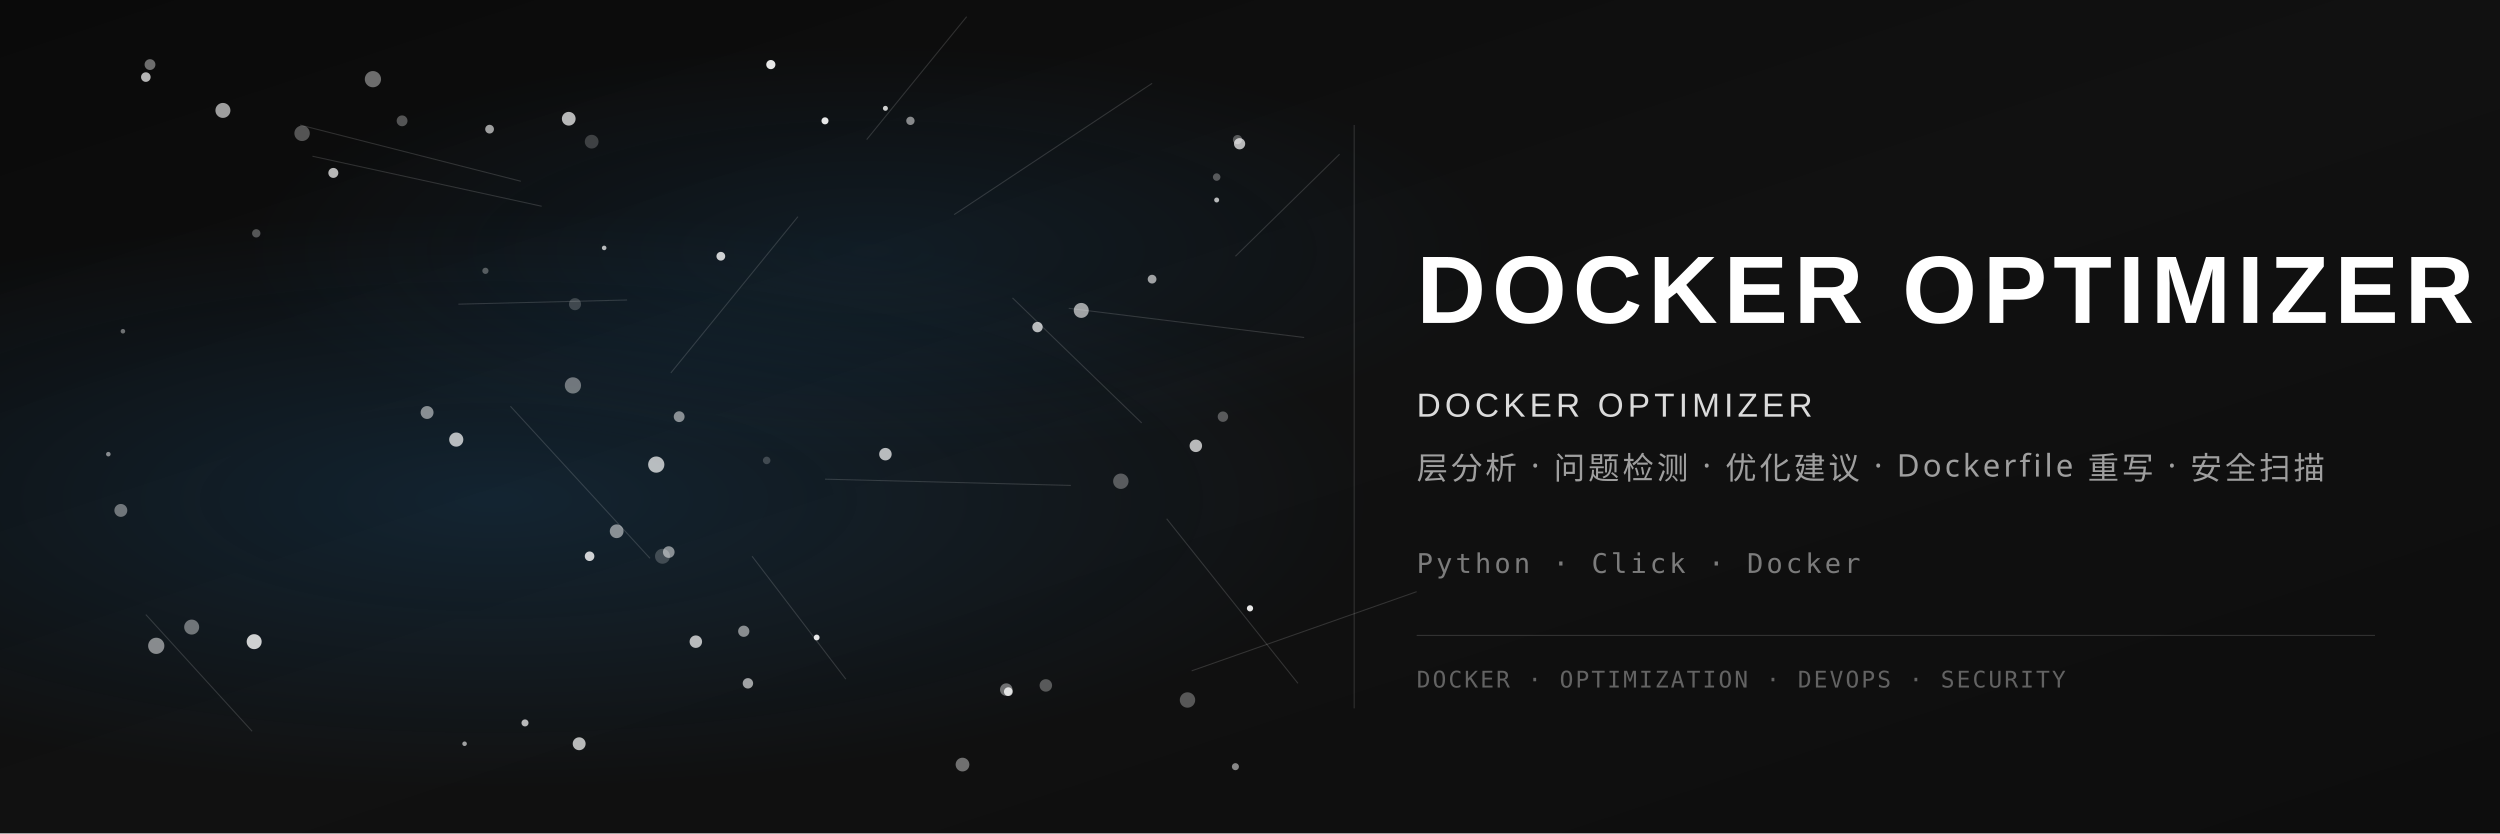
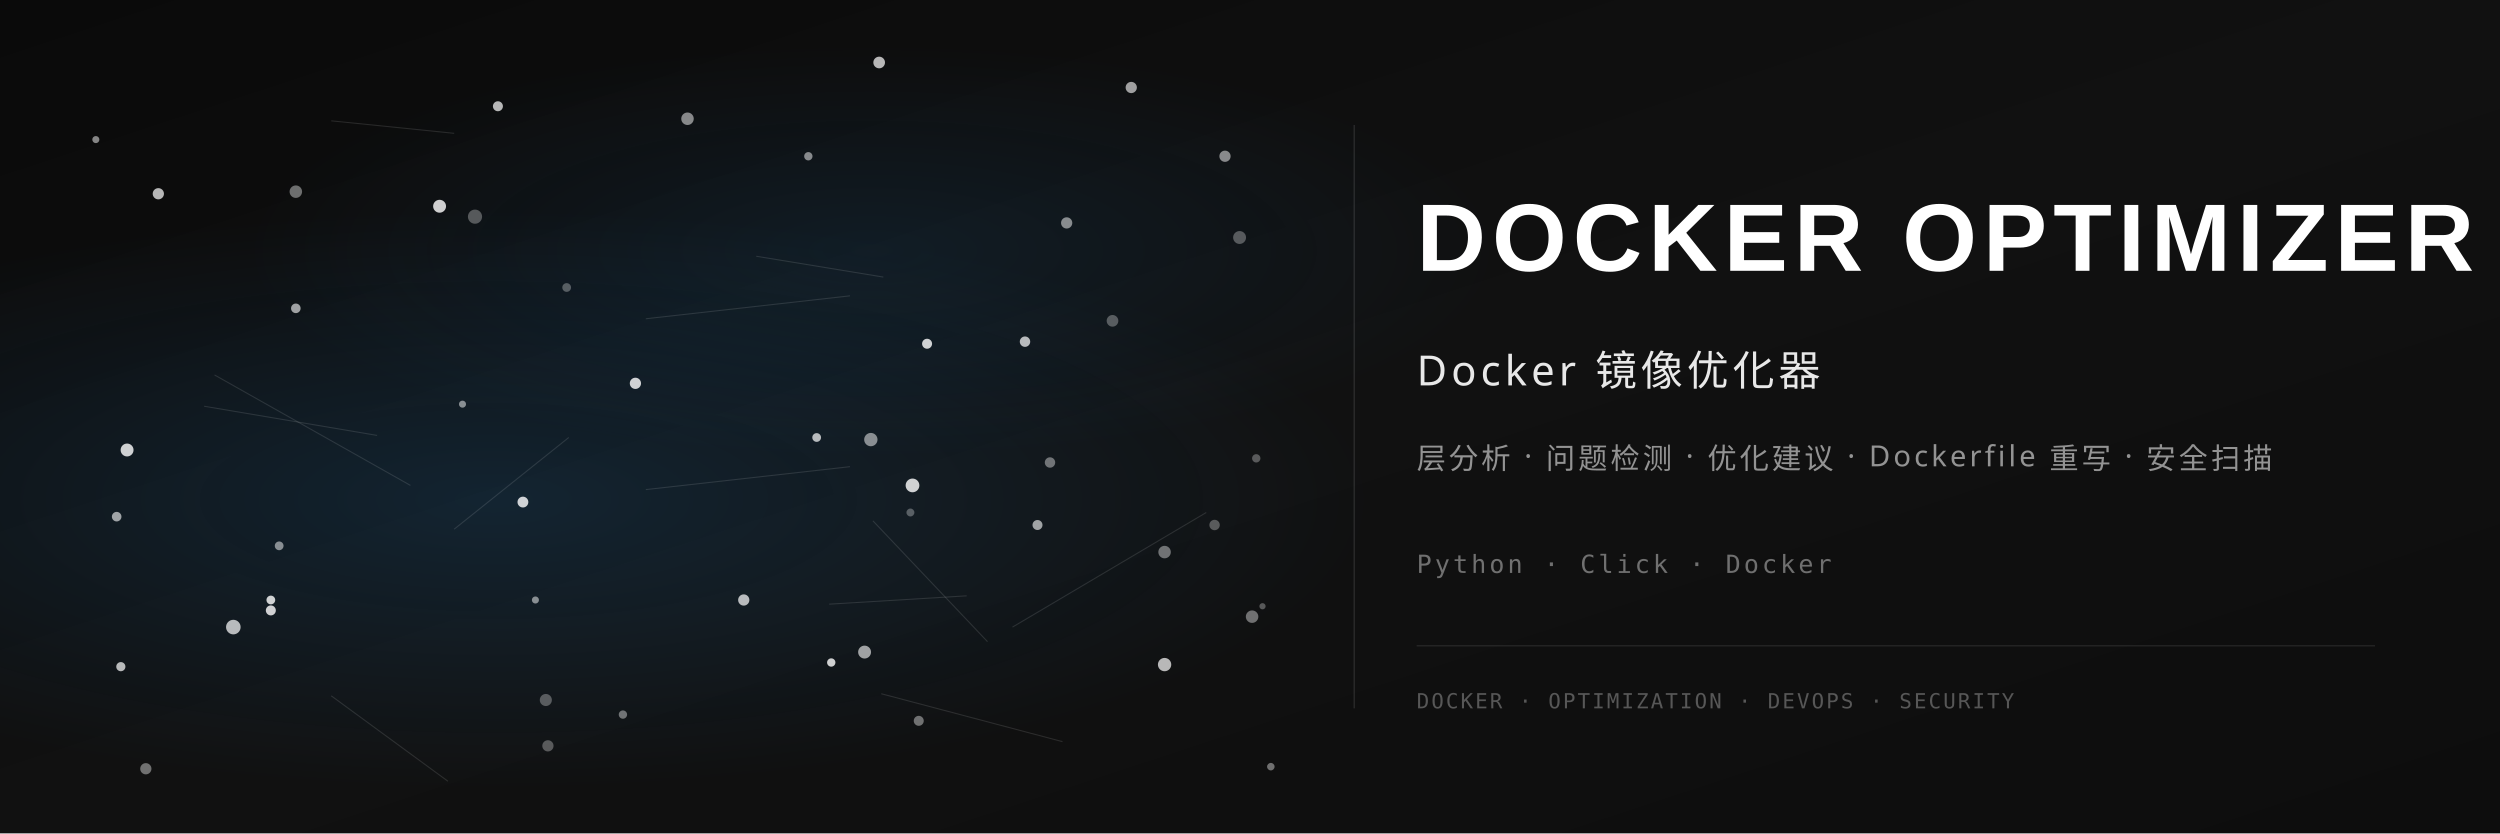
<svg xmlns="http://www.w3.org/2000/svg" viewBox="0 0 1200 400" width="1200" height="400">
  <defs>
    <linearGradient id="bg" x1="0%" y1="0%" x2="100%" y2="100%">
      <stop offset="0%" style="stop-color:#0a0a0a" />
      <stop offset="50%" style="stop-color:#111111" />
      <stop offset="100%" style="stop-color:#0d0d0d" />
    </linearGradient>
    <radialGradient id="glow1" cx="20%" cy="60%" r="35%">
      <stop offset="0%" style="stop-color:#2496ED;stop-opacity:0.15" />
      <stop offset="100%" style="stop-color:#2496ED;stop-opacity:0" />
    </radialGradient>
    <radialGradient id="glow2" cx="35%" cy="30%" r="25%">
      <stop offset="0%" style="stop-color:#2496ED;stop-opacity:0.1" />
      <stop offset="100%" style="stop-color:#2496ED;stop-opacity:0" />
    </radialGradient>
  </defs>
  <rect width="1200" height="400" fill="url(#bg)" />
  <rect width="1200" height="400" fill="url(#glow1)" />
  <rect width="1200" height="400" fill="url(#glow2)" />
-   <circle cx="595" cy="69" r="2.7" fill="white" opacity="0.7" />
-   <circle cx="223" cy="357" r="1.1" fill="white" opacity="0.6" />
-   <circle cx="205" cy="198" r="3.1" fill="white" opacity="0.5" />
-   <circle cx="92" cy="301" r="3.6" fill="white" opacity="0.4" />
-   <circle cx="392" cy="306" r="1.4" fill="white" opacity="0.9" />
-   <circle cx="584" cy="96" r="1.2" fill="white" opacity="0.7" />
-   <circle cx="553" cy="134" r="2.1" fill="white" opacity="0.6" />
-   <circle cx="346" cy="123" r="2.1" fill="white" opacity="0.8" />
-   <circle cx="396" cy="58" r="1.7" fill="white" opacity="0.9" />
-   <circle cx="584" cy="85" r="1.8" fill="white" opacity="0.3" />
-   <circle cx="235" cy="62" r="2.1" fill="white" opacity="0.6" />
-   <circle cx="462" cy="367" r="3.3" fill="white" opacity="0.4" />
-   <circle cx="519" cy="149" r="3.6" fill="white" opacity="0.6" />
-   <circle cx="58" cy="245" r="3.1" fill="white" opacity="0.4" />
-   <circle cx="290" cy="119" r="1.1" fill="white" opacity="0.7" />
-   <circle cx="587" cy="200" r="2.5" fill="white" opacity="0.3" />
-   <circle cx="122" cy="308" r="3.6" fill="white" opacity="0.8" />
-   <circle cx="70" cy="37" r="2.3" fill="white" opacity="0.7" />
-   <circle cx="107" cy="53" r="3.6" fill="white" opacity="0.6" />
-   <circle cx="75" cy="310" r="3.9" fill="white" opacity="0.5" />
-   <circle cx="219" cy="211" r="3.4" fill="white" opacity="0.7" />
-   <circle cx="273" cy="57" r="3.3" fill="white" opacity="0.7" />
-   <circle cx="437" cy="58" r="2.0" fill="white" opacity="0.5" />
-   <circle cx="357" cy="303" r="2.7" fill="white" opacity="0.5" />
-   <circle cx="334" cy="308" r="3.0" fill="white" opacity="0.7" />
-   <circle cx="600" cy="292" r="1.5" fill="white" opacity="0.9" />
-   <circle cx="483" cy="331" r="3.0" fill="white" opacity="0.4" />
-   <circle cx="284" cy="68" r="3.3" fill="white" opacity="0.2" />
-   <circle cx="574" cy="214" r="3.0" fill="white" opacity="0.7" />
-   <circle cx="370" cy="31" r="2.2" fill="white" opacity="0.9" />
-   <circle cx="252" cy="347" r="1.7" fill="white" opacity="0.7" />
-   <circle cx="368" cy="221" r="1.8" fill="white" opacity="0.2" />
-   <circle cx="318" cy="267" r="3.6" fill="white" opacity="0.2" />
-   <circle cx="193" cy="58" r="2.6" fill="white" opacity="0.3" />
-   <circle cx="278" cy="357" r="3.1" fill="white" opacity="0.7" />
-   <circle cx="594" cy="67" r="2.2" fill="white" opacity="0.3" />
-   <circle cx="502" cy="329" r="3.0" fill="white" opacity="0.3" />
-   <circle cx="72" cy="31" r="2.6" fill="white" opacity="0.4" />
-   <circle cx="59" cy="159" r="1.1" fill="white" opacity="0.4" />
-   <circle cx="275" cy="185" r="3.9" fill="white" opacity="0.4" />
-   <circle cx="326" cy="200" r="2.6" fill="white" opacity="0.5" />
-   <circle cx="593" cy="368" r="1.7" fill="white" opacity="0.5" />
-   <circle cx="538" cy="231" r="3.7" fill="white" opacity="0.3" />
-   <circle cx="179" cy="38" r="3.9" fill="white" opacity="0.4" />
-   <circle cx="321" cy="265" r="2.8" fill="white" opacity="0.5" />
-   <circle cx="296" cy="255" r="3.3" fill="white" opacity="0.5" />
-   <circle cx="52" cy="218" r="1.1" fill="white" opacity="0.5" />
-   <circle cx="123" cy="112" r="2.0" fill="white" opacity="0.3" />
-   <circle cx="498" cy="157" r="2.5" fill="white" opacity="0.7" />
-   <circle cx="359" cy="328" r="2.5" fill="white" opacity="0.6" />
-   <circle cx="145" cy="64" r="3.7" fill="white" opacity="0.3" />
-   <circle cx="283" cy="267" r="2.3" fill="white" opacity="0.8" />
-   <circle cx="233" cy="130" r="1.5" fill="white" opacity="0.3" />
-   <circle cx="425" cy="52" r="1.2" fill="white" opacity="0.8" />
-   <circle cx="425" cy="218" r="3.0" fill="white" opacity="0.7" />
-   <circle cx="160" cy="83" r="2.4" fill="white" opacity="0.7" />
-   <circle cx="276" cy="146" r="2.9" fill="white" opacity="0.2" />
-   <circle cx="570" cy="336" r="3.7" fill="white" opacity="0.3" />
-   <circle cx="315" cy="223" r="3.9" fill="white" opacity="0.7" />
-   <circle cx="484" cy="332" r="2.1" fill="white" opacity="0.8" />
-   <line x1="220" y1="146" x2="301" y2="144" stroke="white" stroke-width="0.5" opacity="0.15" />
-   <line x1="458" y1="103" x2="553" y2="40" stroke="white" stroke-width="0.5" opacity="0.15" />
-   <line x1="361" y1="267" x2="406" y2="326" stroke="white" stroke-width="0.5" opacity="0.15" />
-   <line x1="245" y1="195" x2="312" y2="268" stroke="white" stroke-width="0.5" opacity="0.15" />
-   <line x1="560" y1="249" x2="623" y2="328" stroke="white" stroke-width="0.5" opacity="0.15" />
-   <line x1="486" y1="143" x2="548" y2="203" stroke="white" stroke-width="0.5" opacity="0.15" />
-   <line x1="322" y1="179" x2="383" y2="104" stroke="white" stroke-width="0.5" opacity="0.15" />
-   <line x1="572" y1="322" x2="680" y2="284" stroke="white" stroke-width="0.5" opacity="0.15" />
-   <line x1="416" y1="67" x2="464" y2="8" stroke="white" stroke-width="0.5" opacity="0.15" />
-   <line x1="593" y1="123" x2="643" y2="74" stroke="white" stroke-width="0.5" opacity="0.15" />
-   <line x1="150" y1="75" x2="260" y2="99" stroke="white" stroke-width="0.5" opacity="0.15" />
-   <line x1="513" y1="148" x2="626" y2="162" stroke="white" stroke-width="0.5" opacity="0.15" />
-   <line x1="144" y1="60" x2="250" y2="87" stroke="white" stroke-width="0.5" opacity="0.15" />
-   <line x1="396" y1="230" x2="514" y2="233" stroke="white" stroke-width="0.5" opacity="0.15" />
-   <line x1="70" y1="295" x2="121" y2="351" stroke="white" stroke-width="0.5" opacity="0.15" />
+   <circle cx="606" cy="291" r="1.5" fill="white" opacity="0.3" />
+   <circle cx="263" cy="358" r="2.7" fill="white" opacity="0.3" />
+   <circle cx="130" cy="293" r="2.4" fill="white" opacity="0.8" />
+   <circle cx="492" cy="164" r="2.5" fill="white" opacity="0.7" />
+   <circle cx="262" cy="336" r="2.9" fill="white" opacity="0.3" />
+   <circle cx="222" cy="194" r="1.7" fill="white" opacity="0.5" />
+   <circle cx="437" cy="246" r="1.9" fill="white" opacity="0.3" />
+   <circle cx="228" cy="104" r="3.4" fill="white" opacity="0.3" />
+   <circle cx="272" cy="138" r="2.1" fill="white" opacity="0.3" />
+   <circle cx="422" cy="30" r="2.8" fill="white" opacity="0.7" />
+   <circle cx="588" cy="75" r="2.7" fill="white" opacity="0.5" />
+   <circle cx="610" cy="368" r="1.8" fill="white" opacity="0.4" />
+   <circle cx="142" cy="92" r="3.0" fill="white" opacity="0.4" />
+   <circle cx="388" cy="75" r="2.0" fill="white" opacity="0.5" />
+   <circle cx="76" cy="93" r="2.7" fill="white" opacity="0.7" />
+   <circle cx="603" cy="220" r="2.0" fill="white" opacity="0.3" />
+   <circle cx="418" cy="211" r="3.2" fill="white" opacity="0.5" />
+   <circle cx="46" cy="67" r="1.7" fill="white" opacity="0.5" />
+   <circle cx="211" cy="99" r="3.1" fill="white" opacity="0.8" />
+   <circle cx="595" cy="114" r="3.1" fill="white" opacity="0.3" />
+   <circle cx="134" cy="262" r="2.1" fill="white" opacity="0.5" />
+   <circle cx="112" cy="301" r="3.5" fill="white" opacity="0.7" />
+   <circle cx="392" cy="210" r="2.1" fill="white" opacity="0.7" />
+   <circle cx="251" cy="241" r="2.6" fill="white" opacity="0.8" />
+   <circle cx="257" cy="288" r="1.7" fill="white" opacity="0.5" />
+   <circle cx="415" cy="313" r="3.1" fill="white" opacity="0.6" />
+   <circle cx="56" cy="248" r="2.3" fill="white" opacity="0.6" />
+   <circle cx="438" cy="233" r="3.3" fill="white" opacity="0.8" />
+   <circle cx="399" cy="318" r="2.0" fill="white" opacity="0.8" />
+   <circle cx="305" cy="184" r="2.7" fill="white" opacity="0.8" />
+   <circle cx="130" cy="288" r="2.1" fill="white" opacity="0.8" />
+   <circle cx="559" cy="319" r="3.2" fill="white" opacity="0.7" />
+   <circle cx="239" cy="51" r="2.4" fill="white" opacity="0.7" />
+   <circle cx="498" cy="252" r="2.4" fill="white" opacity="0.6" />
+   <circle cx="58" cy="320" r="2.2" fill="white" opacity="0.7" />
+   <circle cx="559" cy="265" r="3.0" fill="white" opacity="0.4" />
+   <circle cx="601" cy="296" r="3.0" fill="white" opacity="0.4" />
+   <circle cx="142" cy="148" r="2.3" fill="white" opacity="0.6" />
+   <circle cx="299" cy="343" r="2.0" fill="white" opacity="0.4" />
+   <circle cx="583" cy="252" r="2.5" fill="white" opacity="0.3" />
+   <circle cx="330" cy="57" r="3.0" fill="white" opacity="0.5" />
+   <circle cx="70" cy="369" r="2.7" fill="white" opacity="0.4" />
+   <circle cx="61" cy="216" r="3.1" fill="white" opacity="0.8" />
+   <circle cx="512" cy="107" r="2.7" fill="white" opacity="0.5" />
+   <circle cx="543" cy="42" r="2.7" fill="white" opacity="0.6" />
+   <circle cx="445" cy="165" r="2.4" fill="white" opacity="0.8" />
+   <circle cx="504" cy="222" r="2.5" fill="white" opacity="0.4" />
+   <circle cx="534" cy="154" r="2.8" fill="white" opacity="0.3" />
+   <circle cx="441" cy="346" r="2.4" fill="white" opacity="0.4" />
+   <circle cx="357" cy="288" r="2.7" fill="white" opacity="0.7" />
+   <line x1="310" y1="235" x2="408" y2="224" stroke="white" stroke-width="0.5" opacity="0.12" />
+   <line x1="398" y1="290" x2="464" y2="286" stroke="white" stroke-width="0.5" opacity="0.12" />
+   <line x1="310" y1="153" x2="408" y2="142" stroke="white" stroke-width="0.5" opacity="0.12" />
+   <line x1="419" y1="250" x2="474" y2="308" stroke="white" stroke-width="0.5" opacity="0.12" />
+   <line x1="98" y1="195" x2="181" y2="209" stroke="white" stroke-width="0.5" opacity="0.12" />
+   <line x1="159" y1="334" x2="215" y2="375" stroke="white" stroke-width="0.5" opacity="0.12" />
+   <line x1="218" y1="254" x2="273" y2="210" stroke="white" stroke-width="0.5" opacity="0.12" />
+   <line x1="363" y1="123" x2="424" y2="133" stroke="white" stroke-width="0.5" opacity="0.12" />
+   <line x1="159" y1="58" x2="218" y2="64" stroke="white" stroke-width="0.5" opacity="0.12" />
+   <line x1="486" y1="301" x2="579" y2="246" stroke="white" stroke-width="0.5" opacity="0.12" />
+   <line x1="103" y1="180" x2="197" y2="233" stroke="white" stroke-width="0.5" opacity="0.12" />
+   <line x1="423" y1="333" x2="510" y2="356" stroke="white" stroke-width="0.5" opacity="0.12" />
  <line x1="650" y1="60" x2="650" y2="340" stroke="white" stroke-width="0.5" opacity="0.15" />
-   <text x="680" y="155" font-family="'SF Pro Display','Helvetica Neue',Arial,sans-serif" font-size="46" font-weight="800" fill="white" letter-spacing="3">DOCKER OPTIMIZER</text>
-   <text x="680" y="200" font-family="'SF Pro Display','Helvetica Neue',Arial,sans-serif" font-size="16" font-weight="400" fill="white" opacity="0.85" letter-spacing="2">DOCKER OPTIMIZER</text>
-   <text x="680" y="230" font-family="'Noto Sans SC','PingFang SC','Microsoft YaHei',sans-serif" font-size="15" font-weight="300" fill="white" opacity="0.6" letter-spacing="1.5">层分析 · 问题检测 · 优化建议 · Dockerfile 重写 · 安全扫描</text>
-   <text x="680" y="275" font-family="'SF Mono','Fira Code','Consolas',monospace" font-size="13" fill="white" opacity="0.45" letter-spacing="1.5">Python · Click · Docker</text>
-   <line x1="680" y1="305" x2="1140" y2="305" stroke="white" stroke-width="0.5" opacity="0.15" />
-   <text x="680" y="330" font-family="'SF Mono','Fira Code','Consolas',monospace" font-size="11" fill="white" opacity="0.35" letter-spacing="1">DOCKER · OPTIMIZATION · DEVOPS · SECURITY</text>
+   <text x="680" y="130" font-family="'SF Pro Display','Helvetica Neue',Arial,sans-serif" font-size="46" font-weight="800" fill="white" letter-spacing="3">DOCKER OPTIMIZER</text>
+   <text x="680" y="185" font-family="'Noto Sans SC','PingFang SC','Microsoft YaHei',sans-serif" font-size="20" font-weight="500" fill="white" opacity="0.9" letter-spacing="2">Docker 镜像优化器</text>
+   <text x="680" y="225" font-family="'Noto Sans SC','PingFang SC','Microsoft YaHei',sans-serif" font-size="14" font-weight="300" fill="white" opacity="0.55" letter-spacing="1.5">层分析 · 问题检测 · 优化建议 · Dockerfile 重写 · 安全扫描</text>
+   <text x="680" y="275" font-family="'SF Mono','Fira Code','Consolas',monospace" font-size="12" fill="white" opacity="0.4" letter-spacing="1.5">Python · Click · Docker</text>
+   <line x1="680" y1="310" x2="1140" y2="310" stroke="white" stroke-width="0.5" opacity="0.12" />
+   <text x="680" y="340" font-family="'SF Mono','Fira Code','Consolas',monospace" font-size="10" fill="white" opacity="0.3" letter-spacing="1">DOCKER · OPTIMIZATION · DEVOPS · SECURITY</text>
</svg>
